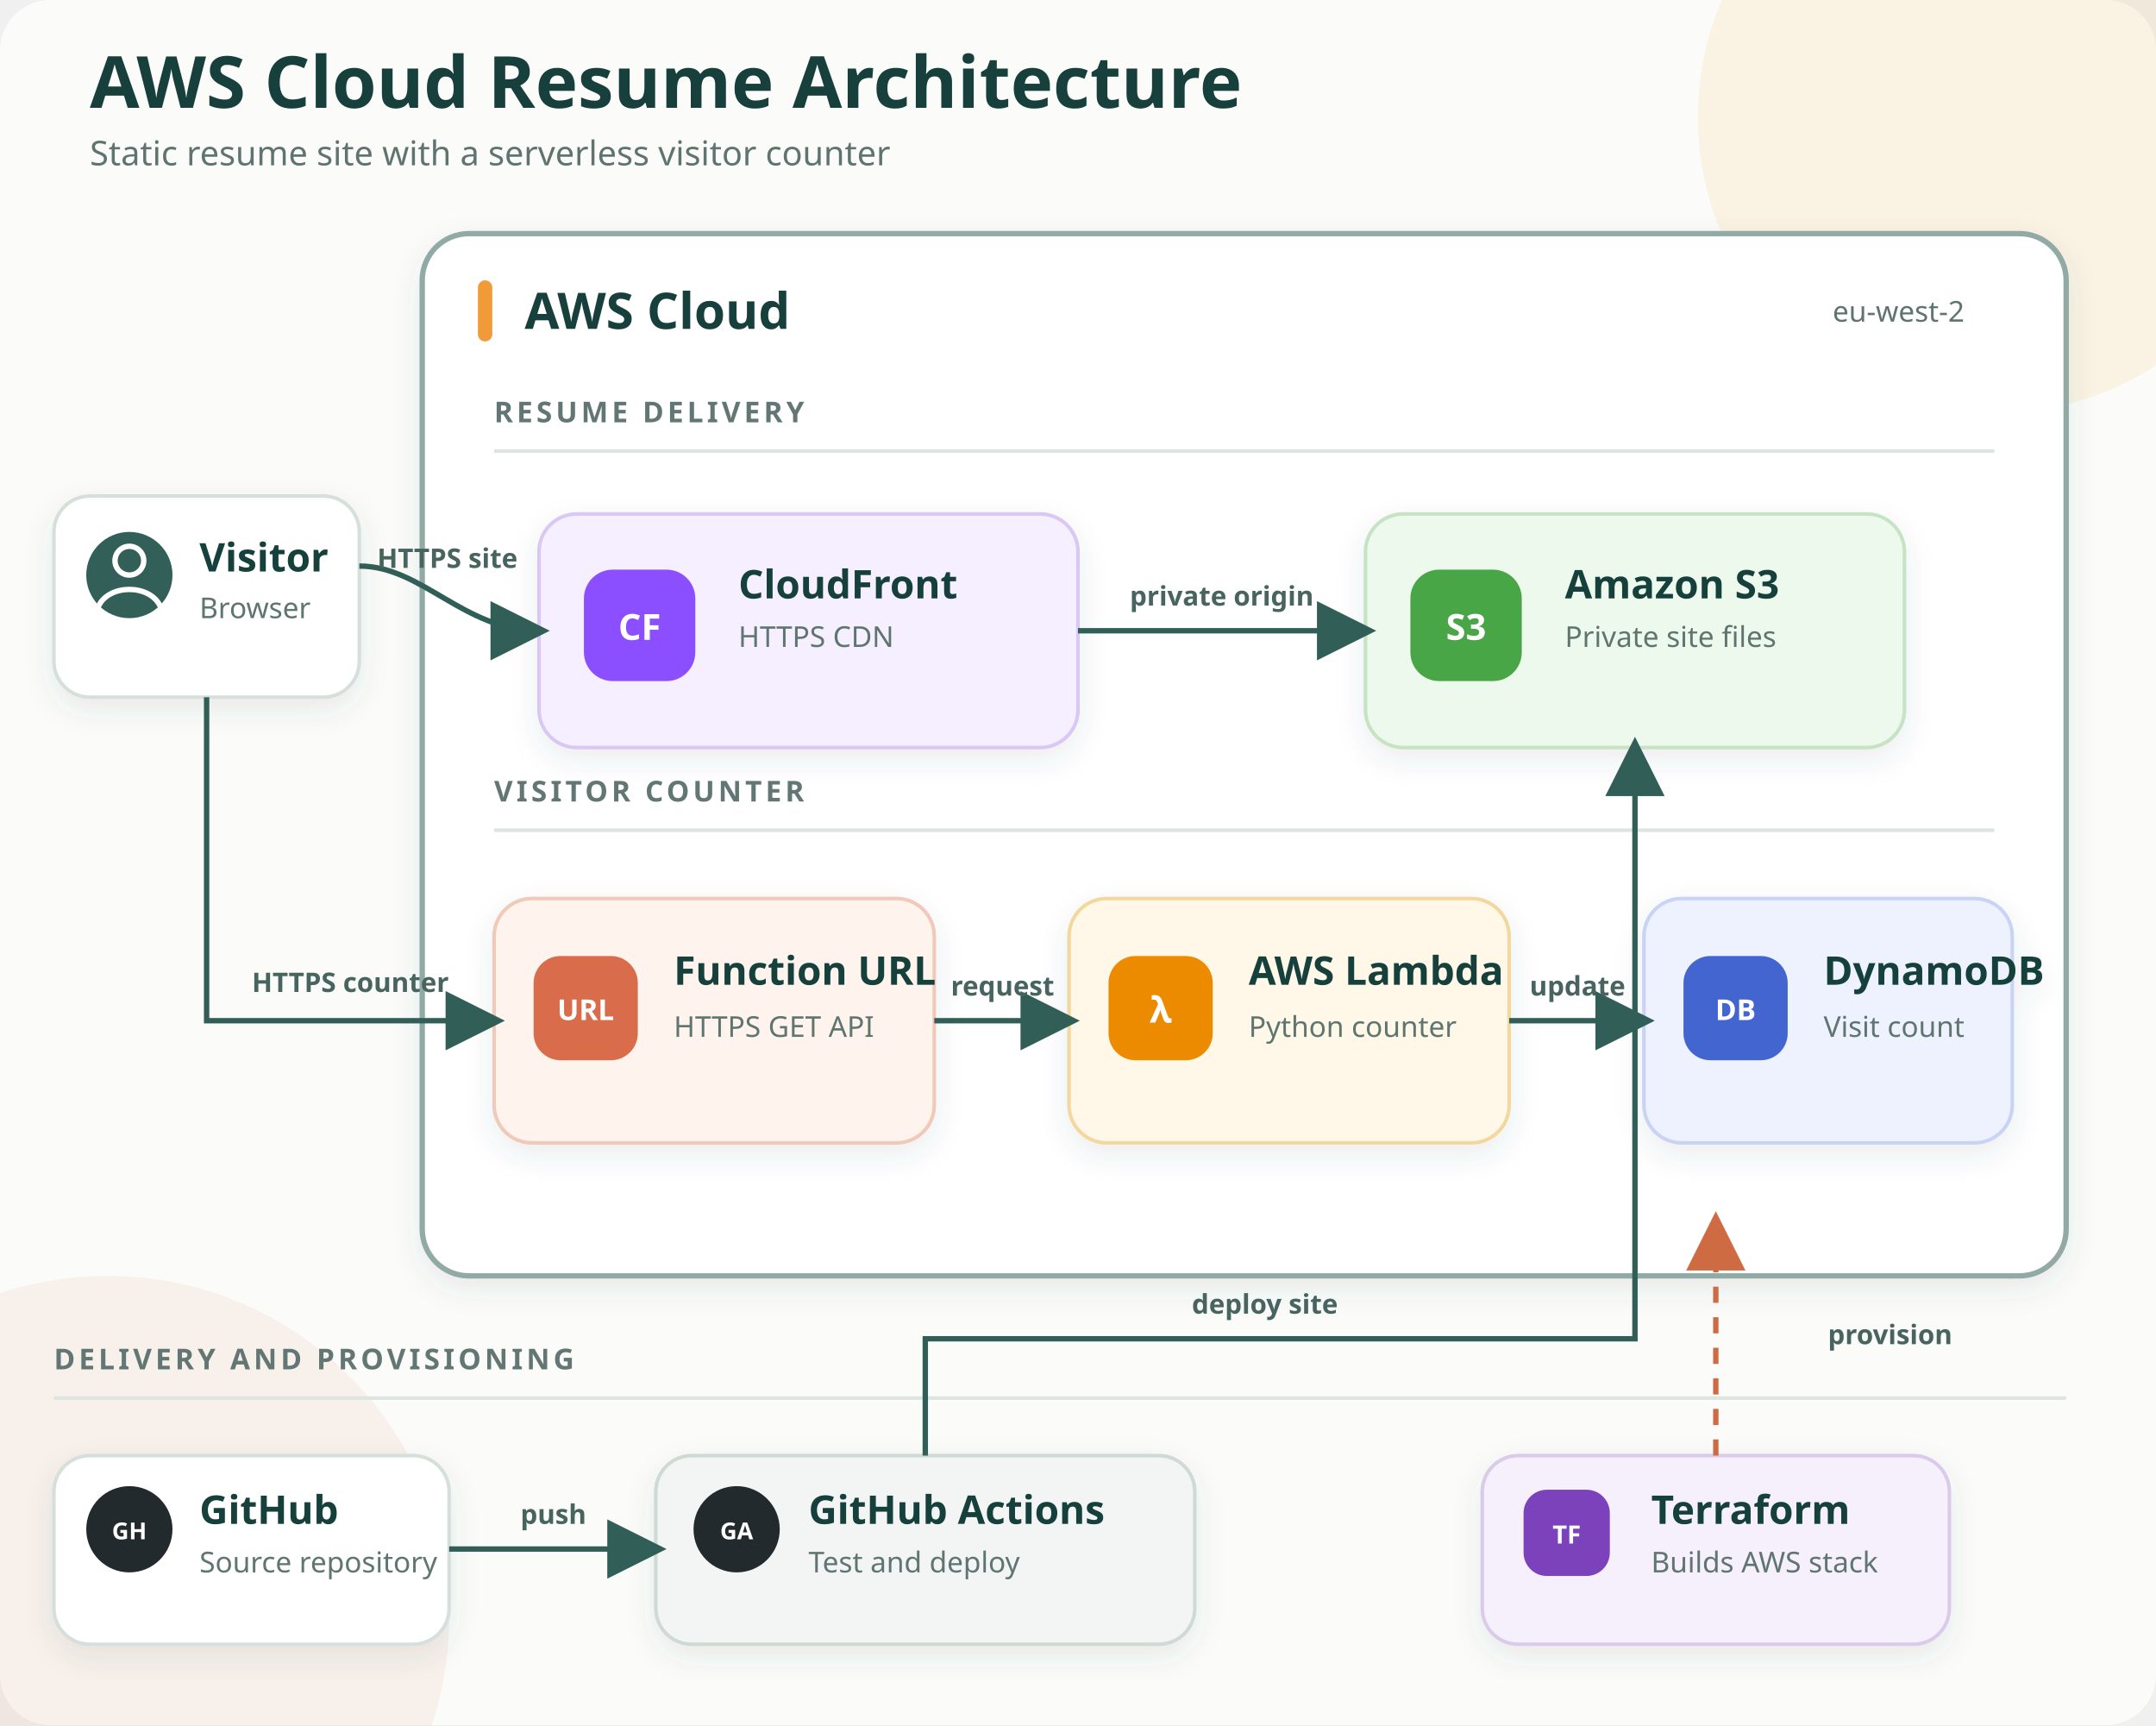
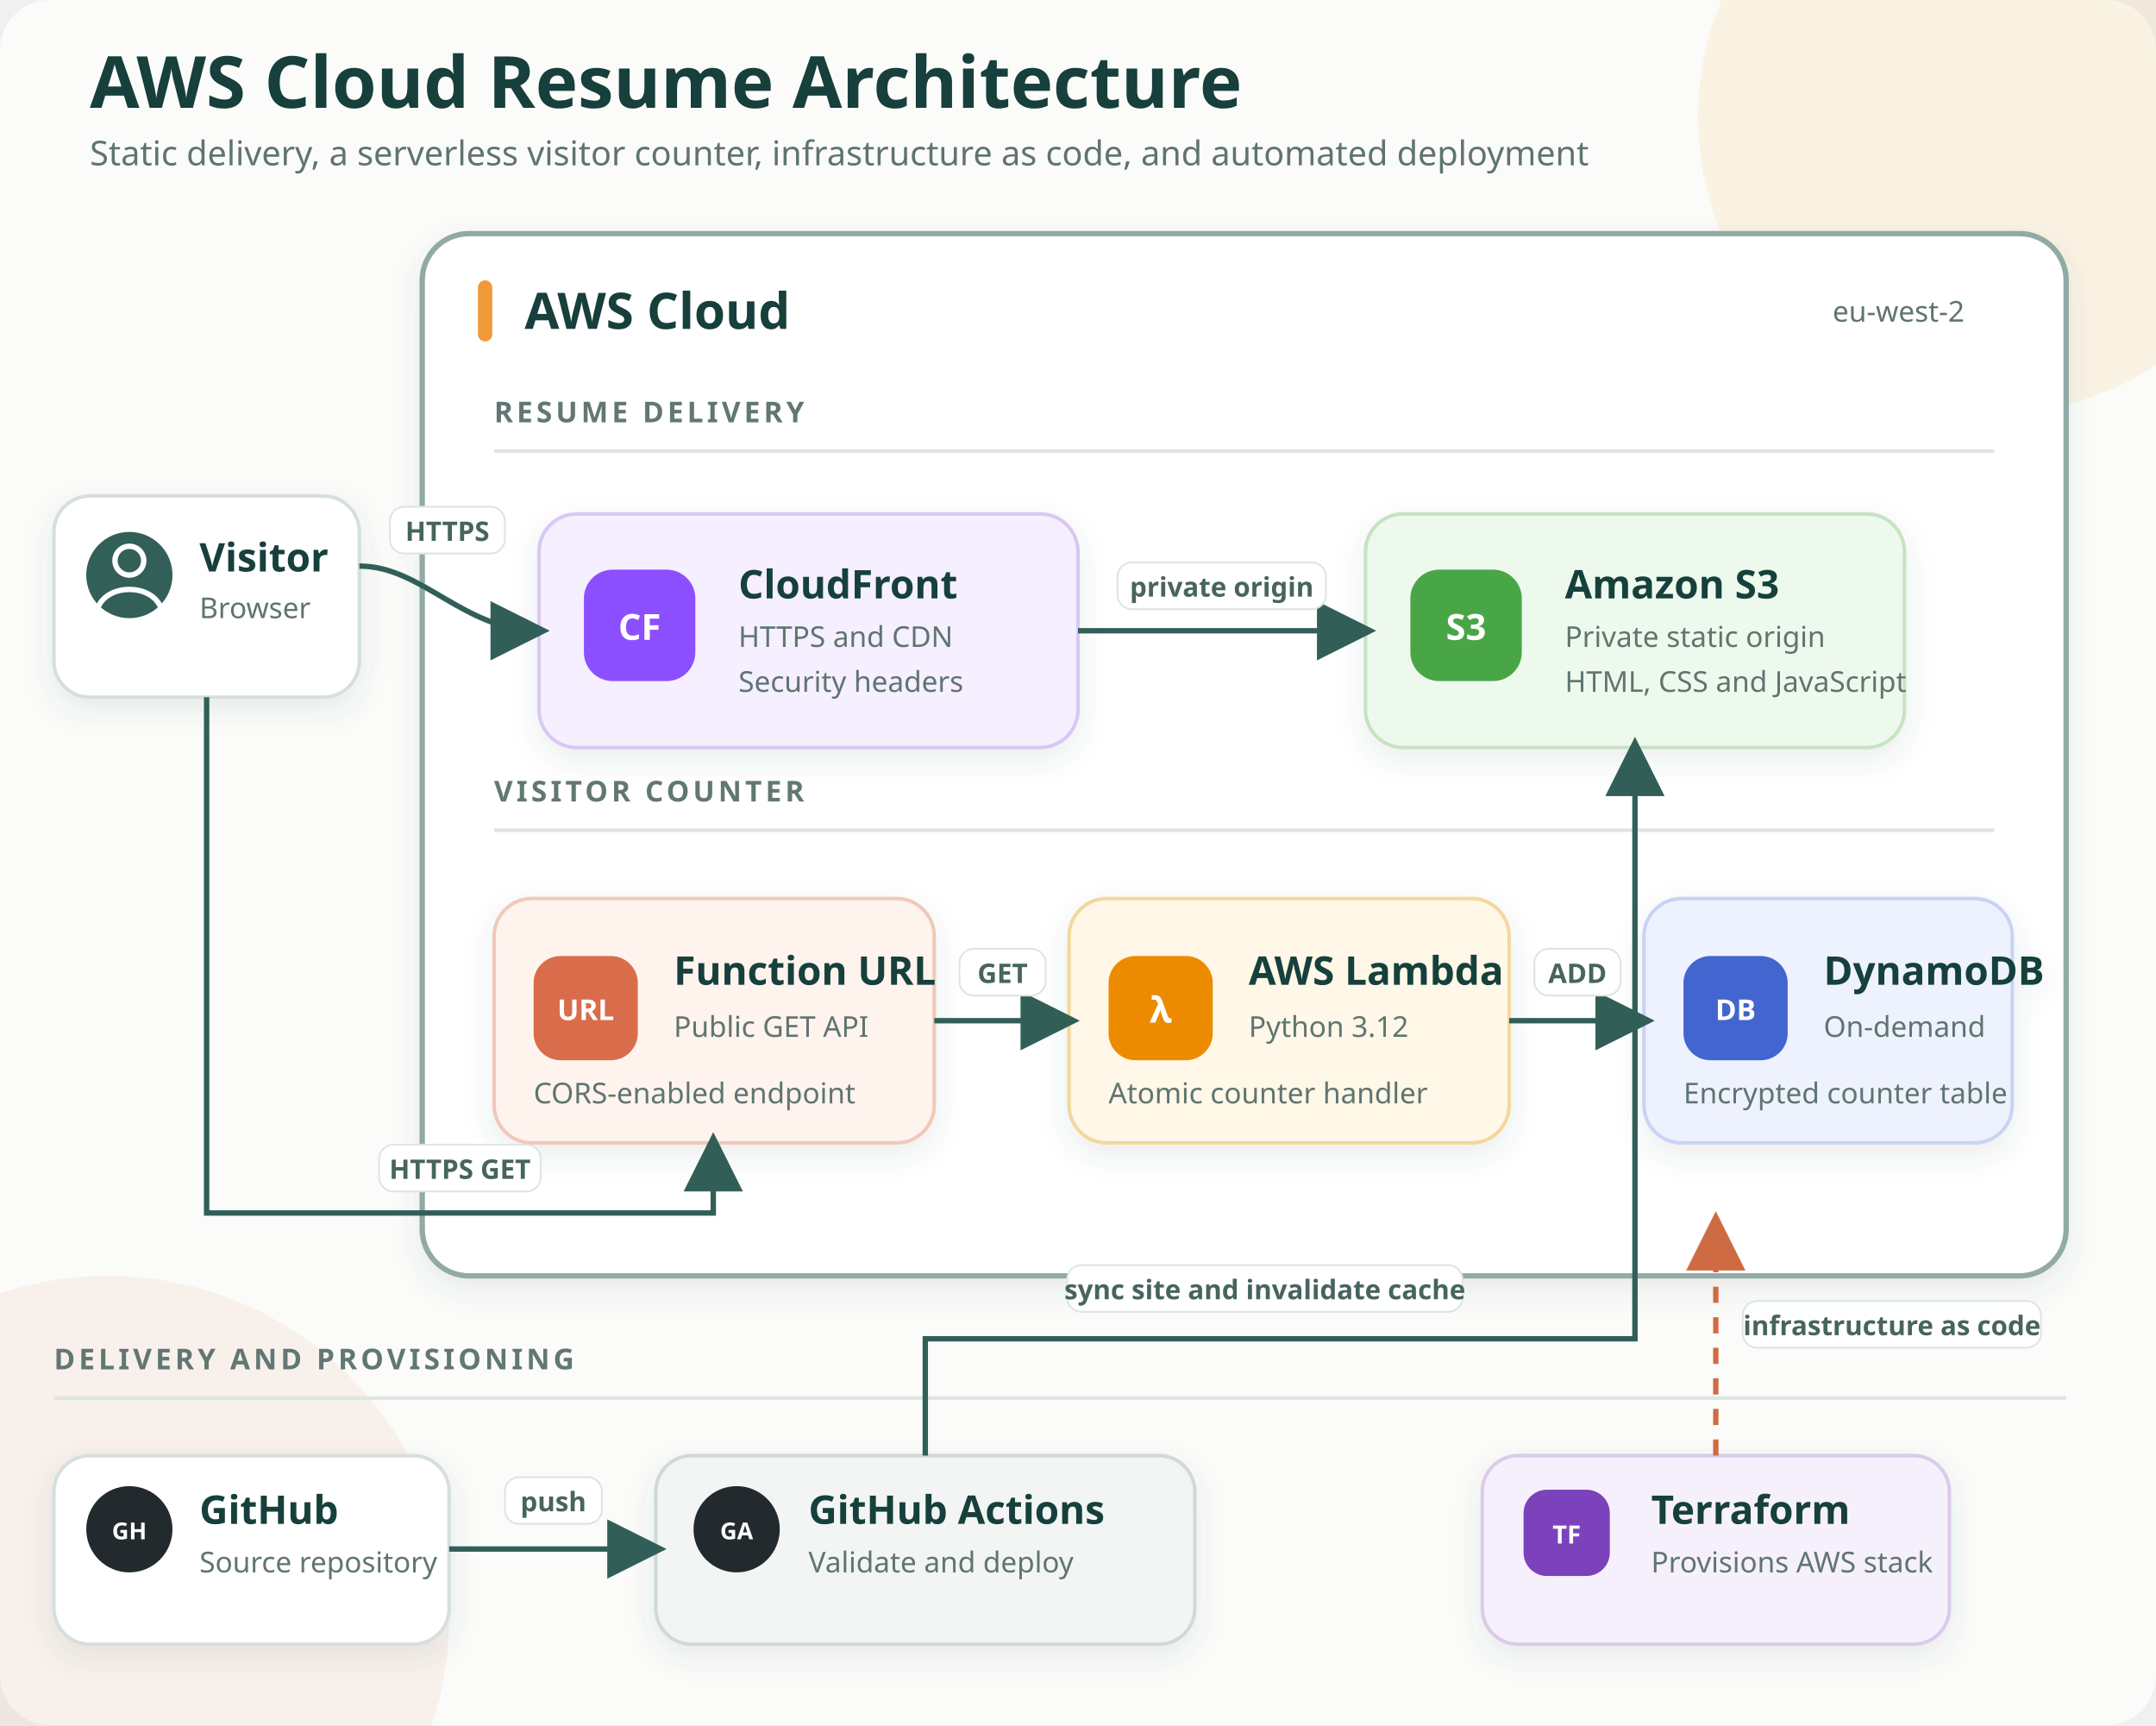
<svg xmlns="http://www.w3.org/2000/svg" viewBox="0 0 1200 960" role="img" aria-labelledby="title description">
  <defs>
    <filter id="shadow" x="-20%" y="-20%" width="140%" height="140%">
      <feDropShadow dx="0" dy="6" stdDeviation="8" flood-color="#31524d" flood-opacity="0.10" />
    </filter>
    <marker id="arrow" markerWidth="11" markerHeight="11" refX="9" refY="5.5" orient="auto">
      <path d="M0,0 L11,5.5 L0,11 Z" fill="#315f58" />
    </marker>
    <marker id="arrow-orange" markerWidth="11" markerHeight="11" refX="9" refY="5.5" orient="auto">
      <path d="M0,0 L11,5.5 L0,11 Z" fill="#cf6b43" />
    </marker>
    <style>
      .page-title { font: 700 40px "Trebuchet MS", sans-serif; fill: #173f3b; }
      .page-subtitle { font: 500 19px "Trebuchet MS", sans-serif; fill: #5f7470; }
      .cloud-title { font: 700 28px "Trebuchet MS", sans-serif; fill: #173f3b; }
      .section-label { font: 700 16px "Trebuchet MS", sans-serif; letter-spacing: 2px; fill: #627773; }
      .node-title { font: 700 22px "Trebuchet MS", sans-serif; fill: #173f3b; }
      .node-copy { font: 500 16px "Trebuchet MS", sans-serif; fill: #5f7470; }
      .icon-text { font: 700 20px "Trebuchet MS", sans-serif; fill: #fff; text-anchor: middle; dominant-baseline: middle; }
      .edge-label { font: 600 15px "Trebuchet MS", sans-serif; fill: #47645f; text-anchor: middle; }
+       .edge-pill { fill: #ffffff; stroke: #dce5e2; stroke-width: 1; }
      .flow { fill: none; stroke: #315f58; stroke-width: 3; marker-end: url(#arrow); }
      .provision { fill: none; stroke: #cf6b43; stroke-width: 3; stroke-dasharray: 9 8; marker-end: url(#arrow-orange); }
    </style>
  </defs>
  <rect width="1200" height="960" rx="28" fill="#fbfcfa" />
  <circle cx="1110" cy="65" r="165" fill="#f1c36a" opacity="0.16" />
  <circle cx="60" cy="900" r="190" fill="#e69a79" opacity="0.12" />
  <text x="50" y="60" class="page-title">AWS Cloud Resume Architecture</text>
-   <text x="50" y="92" class="page-subtitle">Static resume site with a serverless visitor counter</text>
+   <text x="50" y="92" class="page-subtitle">Static delivery, a serverless visitor counter, infrastructure as code, and automated deployment</text>
  <rect x="235" y="130" width="915" height="580" rx="26" fill="#ffffff" stroke="#91aaa5" stroke-width="3" filter="url(#shadow)" />
  <rect x="266" y="156" width="8" height="34" rx="4" fill="#f19a38" />
  <text x="292" y="183" class="cloud-title">AWS Cloud</text>
  <text x="1020" y="179" class="node-copy">eu-west-2</text>
  <text x="275" y="235" class="section-label">RESUME DELIVERY</text>
  <line x1="275" y1="251" x2="1110" y2="251" stroke="#dce5e2" stroke-width="2" />
  <text x="275" y="446" class="section-label">VISITOR COUNTER</text>
  <line x1="275" y1="462" x2="1110" y2="462" stroke="#dce5e2" stroke-width="2" />
  <g filter="url(#shadow)">
    <rect x="30" y="276" width="170" height="112" rx="20" fill="#ffffff" stroke="#d5e0dd" stroke-width="2" />
    <circle cx="72" cy="320" r="24" fill="#315f58" />
    <circle cx="72" cy="312" r="8" fill="none" stroke="#fff" stroke-width="3" />
    <path d="M55 337c6-12 28-12 34 0" fill="none" stroke="#fff" stroke-width="3" stroke-linecap="round" />
    <text x="111" y="318" class="node-title">Visitor</text>
    <text x="111" y="344" class="node-copy">Browser</text>
  </g>
  <g filter="url(#shadow)">
    <rect x="300" y="286" width="300" height="130" rx="21" fill="#f5efff" stroke="#d9c8f3" stroke-width="2" />
    <rect x="325" y="317" width="62" height="62" rx="16" fill="#8c4fff" />
    <text x="356" y="349" class="icon-text">CF</text>
    <text x="411" y="333" class="node-title">CloudFront</text>
-     <text x="411" y="360" class="node-copy">HTTPS CDN</text>
+     <text x="411" y="360" class="node-copy">HTTPS and CDN</text>
+     <text x="411" y="385" class="node-copy">Security headers</text>
  </g>
  <g filter="url(#shadow)">
    <rect x="760" y="286" width="300" height="130" rx="21" fill="#eef9ed" stroke="#c6e3c3" stroke-width="2" />
    <rect x="785" y="317" width="62" height="62" rx="16" fill="#4aa646" />
    <text x="816" y="349" class="icon-text">S3</text>
    <text x="871" y="333" class="node-title">Amazon S3</text>
-     <text x="871" y="360" class="node-copy">Private site files</text>
+     <text x="871" y="360" class="node-copy">Private static origin</text>
+     <text x="871" y="385" class="node-copy">HTML, CSS and JavaScript</text>
  </g>
  <g filter="url(#shadow)">
    <rect x="275" y="500" width="245" height="136" rx="21" fill="#fff3ee" stroke="#f0c9b9" stroke-width="2" />
    <rect x="297" y="532" width="58" height="58" rx="15" fill="#d96d4b" />
    <text x="326" y="562" class="icon-text" style="font-size:16px">URL</text>
    <text x="375" y="548" class="node-title">Function URL</text>
-     <text x="375" y="577" class="node-copy">HTTPS GET API</text>
+     <text x="375" y="577" class="node-copy">Public GET API</text>
+     <text x="297" y="614" class="node-copy">CORS-enabled endpoint</text>
  </g>
  <g filter="url(#shadow)">
    <rect x="595" y="500" width="245" height="136" rx="21" fill="#fff7e7" stroke="#f2d89e" stroke-width="2" />
    <rect x="617" y="532" width="58" height="58" rx="15" fill="#ed8b00" />
    <text x="646" y="562" class="icon-text">λ</text>
    <text x="695" y="548" class="node-title">AWS Lambda</text>
-     <text x="695" y="577" class="node-copy">Python counter</text>
+     <text x="695" y="577" class="node-copy">Python 3.12</text>
+     <text x="617" y="614" class="node-copy">Atomic counter handler</text>
  </g>
  <g filter="url(#shadow)">
    <rect x="915" y="500" width="205" height="136" rx="21" fill="#eef2ff" stroke="#c9d3f4" stroke-width="2" />
    <rect x="937" y="532" width="58" height="58" rx="15" fill="#4265cf" />
    <text x="966" y="562" class="icon-text" style="font-size:16px">DB</text>
    <text x="1015" y="548" class="node-title">DynamoDB</text>
-     <text x="1015" y="577" class="node-copy">Visit count</text>
+     <text x="1015" y="577" class="node-copy">On-demand</text>
+     <text x="937" y="614" class="node-copy">Encrypted counter table</text>
  </g>
  <path d="M200 315 C235 315 258 351 300 351" class="flow" />
-   <text x="249" y="316" class="edge-label">HTTPS site</text>
+   <rect x="217" y="282" width="64" height="26" rx="8" class="edge-pill" />
+   <text x="249" y="301" class="edge-label">HTTPS</text>
  <path d="M600 351 H760" class="flow" />
-   <text x="680" y="337" class="edge-label">private origin</text>
-   <path d="M115 388 V568 H275" class="flow" />
-   <text x="195" y="552" class="edge-label">HTTPS counter</text>
+   <rect x="622" y="313" width="116" height="26" rx="8" class="edge-pill" />
+   <text x="680" y="332" class="edge-label">private origin</text>
+   <path d="M115 388 V675 H397 V636" class="flow" />
+   <rect x="211" y="637" width="90" height="26" rx="8" class="edge-pill" />
+   <text x="256" y="656" class="edge-label">HTTPS GET</text>
  <path d="M520 568 H595" class="flow" />
-   <text x="558" y="554" class="edge-label">request</text>
+   <rect x="534" y="528" width="48" height="26" rx="8" class="edge-pill" />
+   <text x="558" y="547" class="edge-label">GET</text>
  <path d="M840 568 H915" class="flow" />
-   <text x="878" y="554" class="edge-label">update</text>
+   <rect x="854" y="528" width="48" height="26" rx="8" class="edge-pill" />
+   <text x="878" y="547" class="edge-label">ADD</text>
  <text x="30" y="762" class="section-label">DELIVERY AND PROVISIONING</text>
  <line x1="30" y1="778" x2="1150" y2="778" stroke="#dce5e2" stroke-width="2" />
  <g filter="url(#shadow)">
    <rect x="30" y="810" width="220" height="105" rx="20" fill="#ffffff" stroke="#d5e0dd" stroke-width="2" />
    <circle cx="72" cy="851" r="24" fill="#24292f" />
    <text x="72" y="852" class="icon-text" style="font-size:13px">GH</text>
    <text x="111" y="848" class="node-title">GitHub</text>
    <text x="111" y="875" class="node-copy">Source repository</text>
  </g>
  <g filter="url(#shadow)">
    <rect x="365" y="810" width="300" height="105" rx="20" fill="#f3f5f5" stroke="#cfdad7" stroke-width="2" />
    <circle cx="410" cy="851" r="24" fill="#24292f" />
    <text x="410" y="852" class="icon-text" style="font-size:13px">GA</text>
    <text x="450" y="848" class="node-title">GitHub Actions</text>
-     <text x="450" y="875" class="node-copy">Test and deploy</text>
+     <text x="450" y="875" class="node-copy">Validate and deploy</text>
  </g>
  <g filter="url(#shadow)">
    <rect x="825" y="810" width="260" height="105" rx="20" fill="#f6f0fc" stroke="#dbcbea" stroke-width="2" />
    <rect x="848" y="829" width="48" height="48" rx="13" fill="#7b42bc" />
    <text x="872" y="854" class="icon-text" style="font-size:14px">TF</text>
    <text x="919" y="848" class="node-title">Terraform</text>
-     <text x="919" y="875" class="node-copy">Builds AWS stack</text>
+     <text x="919" y="875" class="node-copy">Provisions AWS stack</text>
  </g>
  <path d="M250 862 H365" class="flow" />
-   <text x="308" y="848" class="edge-label">push</text>
+   <rect x="281" y="822" width="54" height="26" rx="8" class="edge-pill" />
+   <text x="308" y="841" class="edge-label">push</text>
  <path d="M515 810 V745 H910 V416" class="flow" />
-   <text x="704" y="731" class="edge-label">deploy site</text>
+   <rect x="594" y="704" width="220" height="26" rx="8" class="edge-pill" />
+   <text x="704" y="723" class="edge-label">sync site and invalidate cache</text>
  <path d="M955 810 V680" class="provision" />
-   <text x="1052" y="748" class="edge-label">provision</text>
+   <rect x="970" y="724" width="166" height="26" rx="8" class="edge-pill" />
+   <text x="1053" y="743" class="edge-label">infrastructure as code</text>
</svg>
